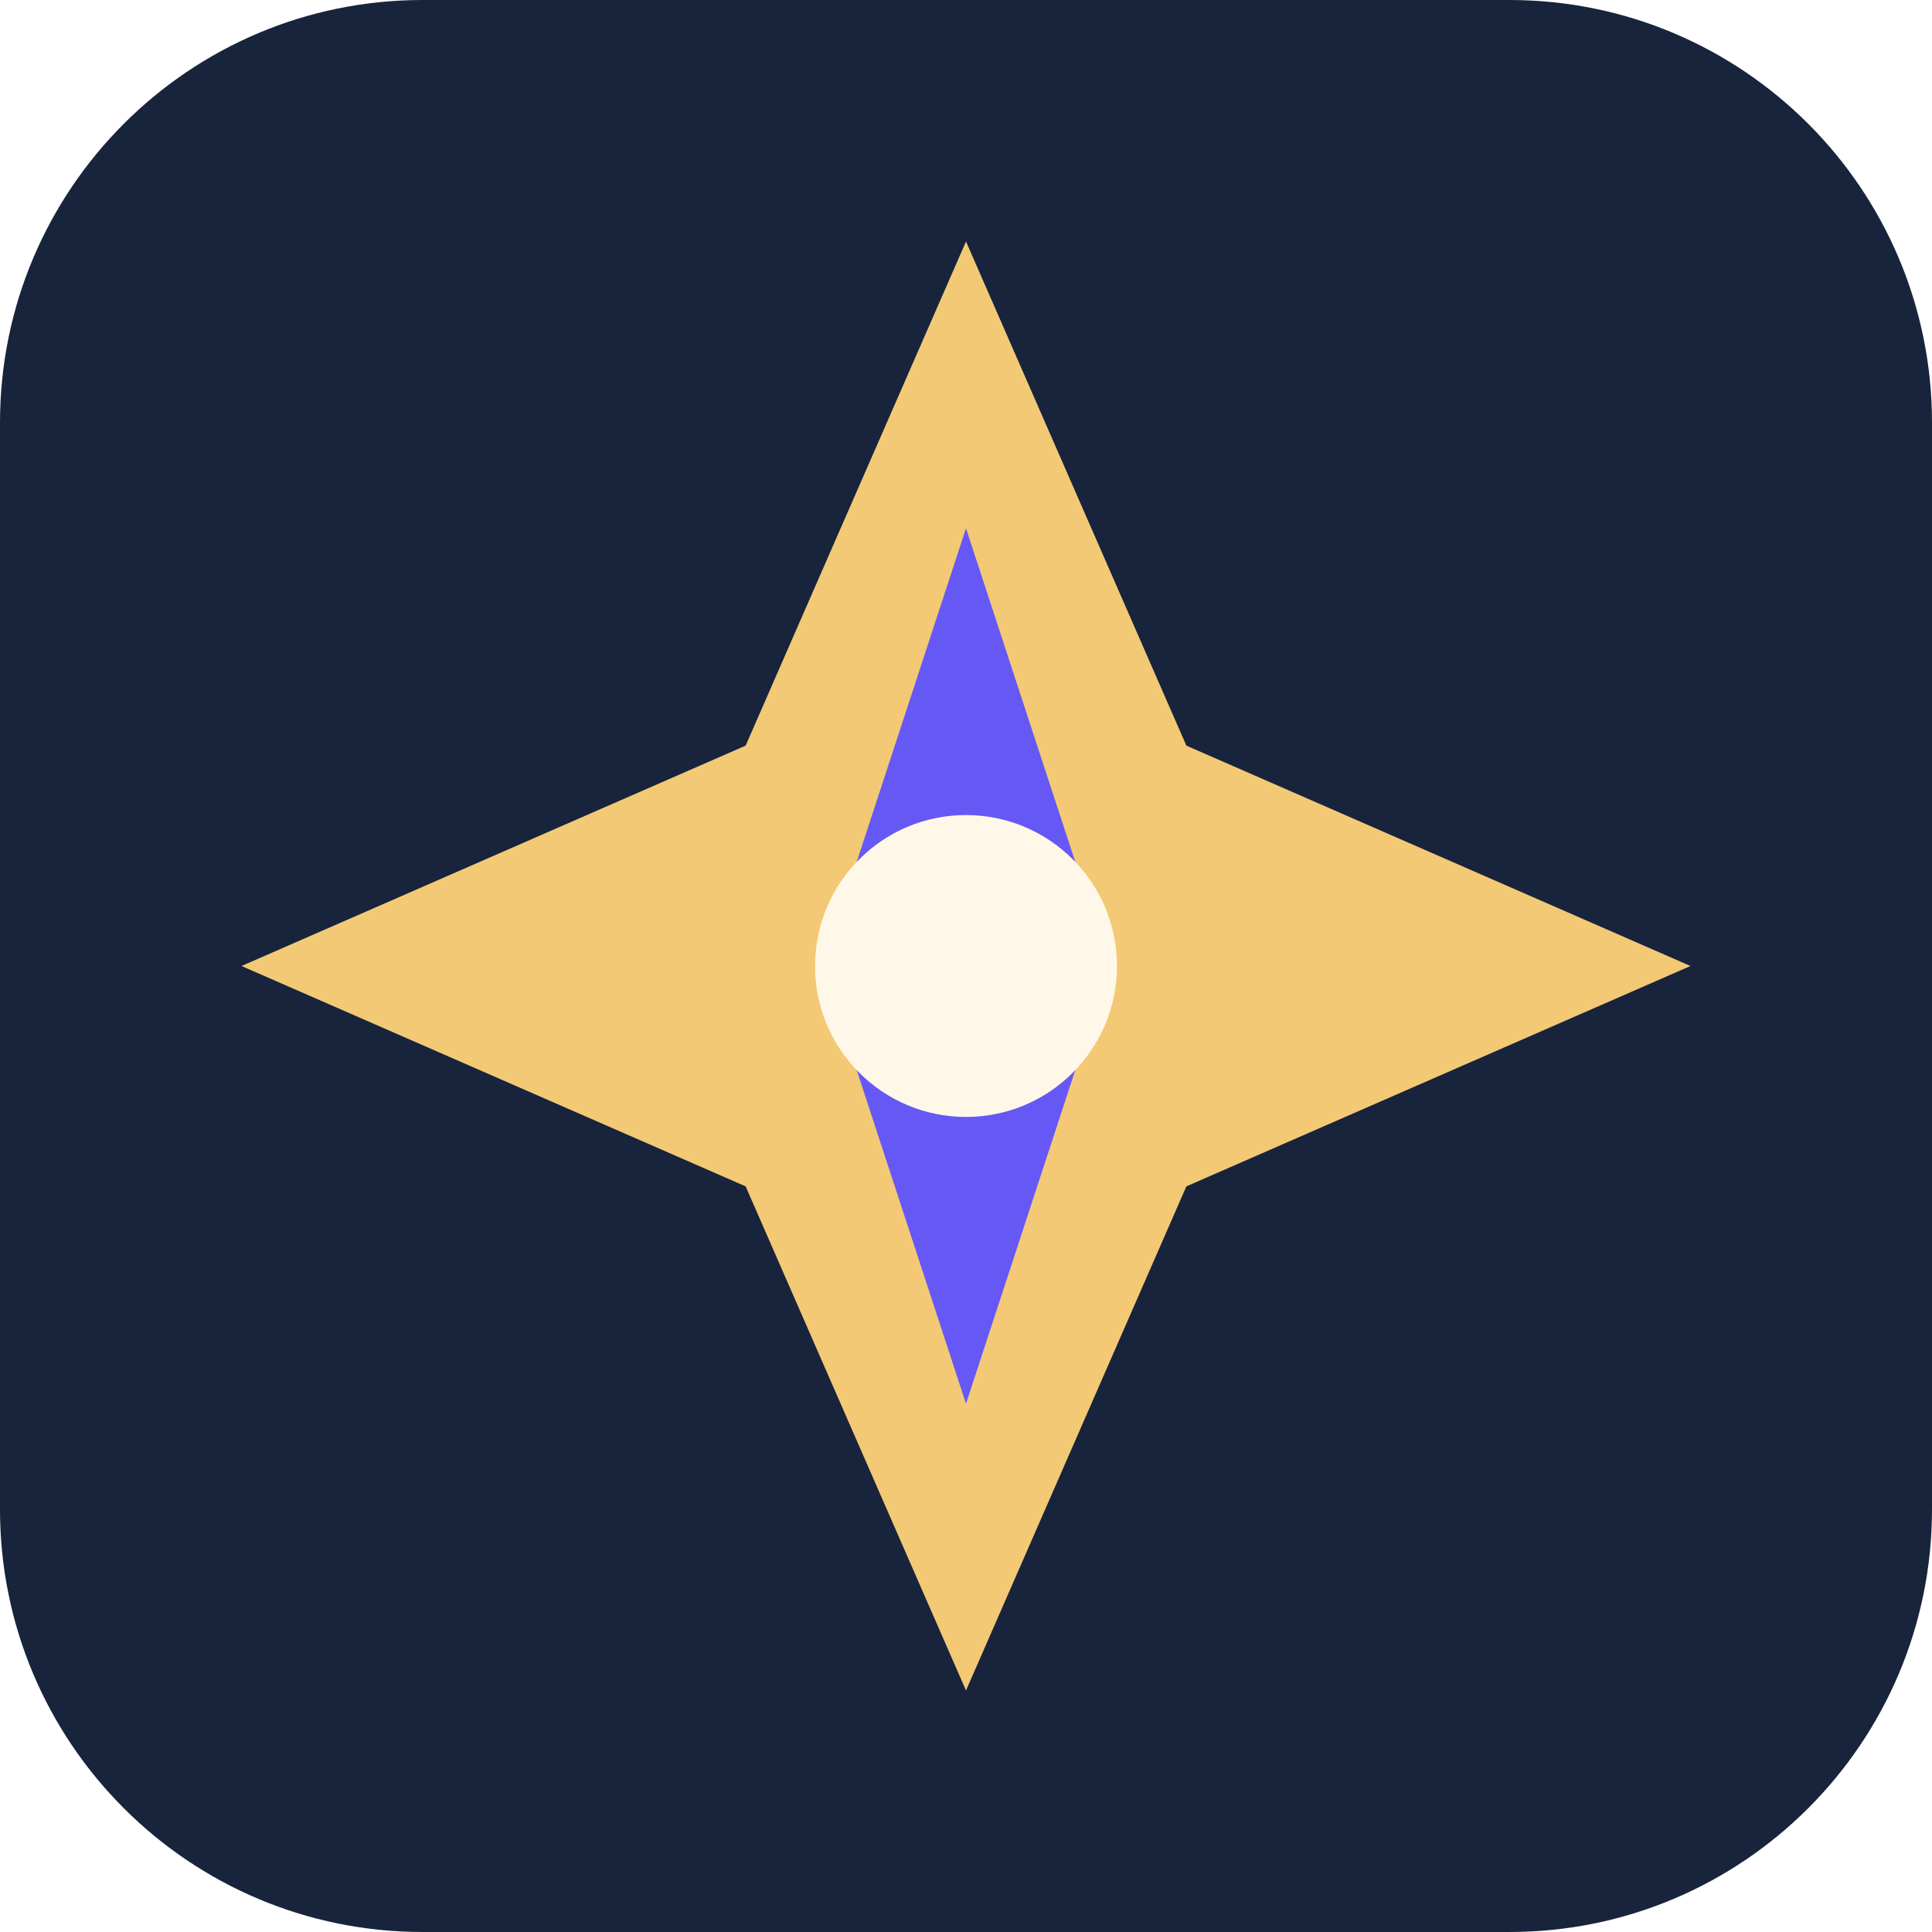
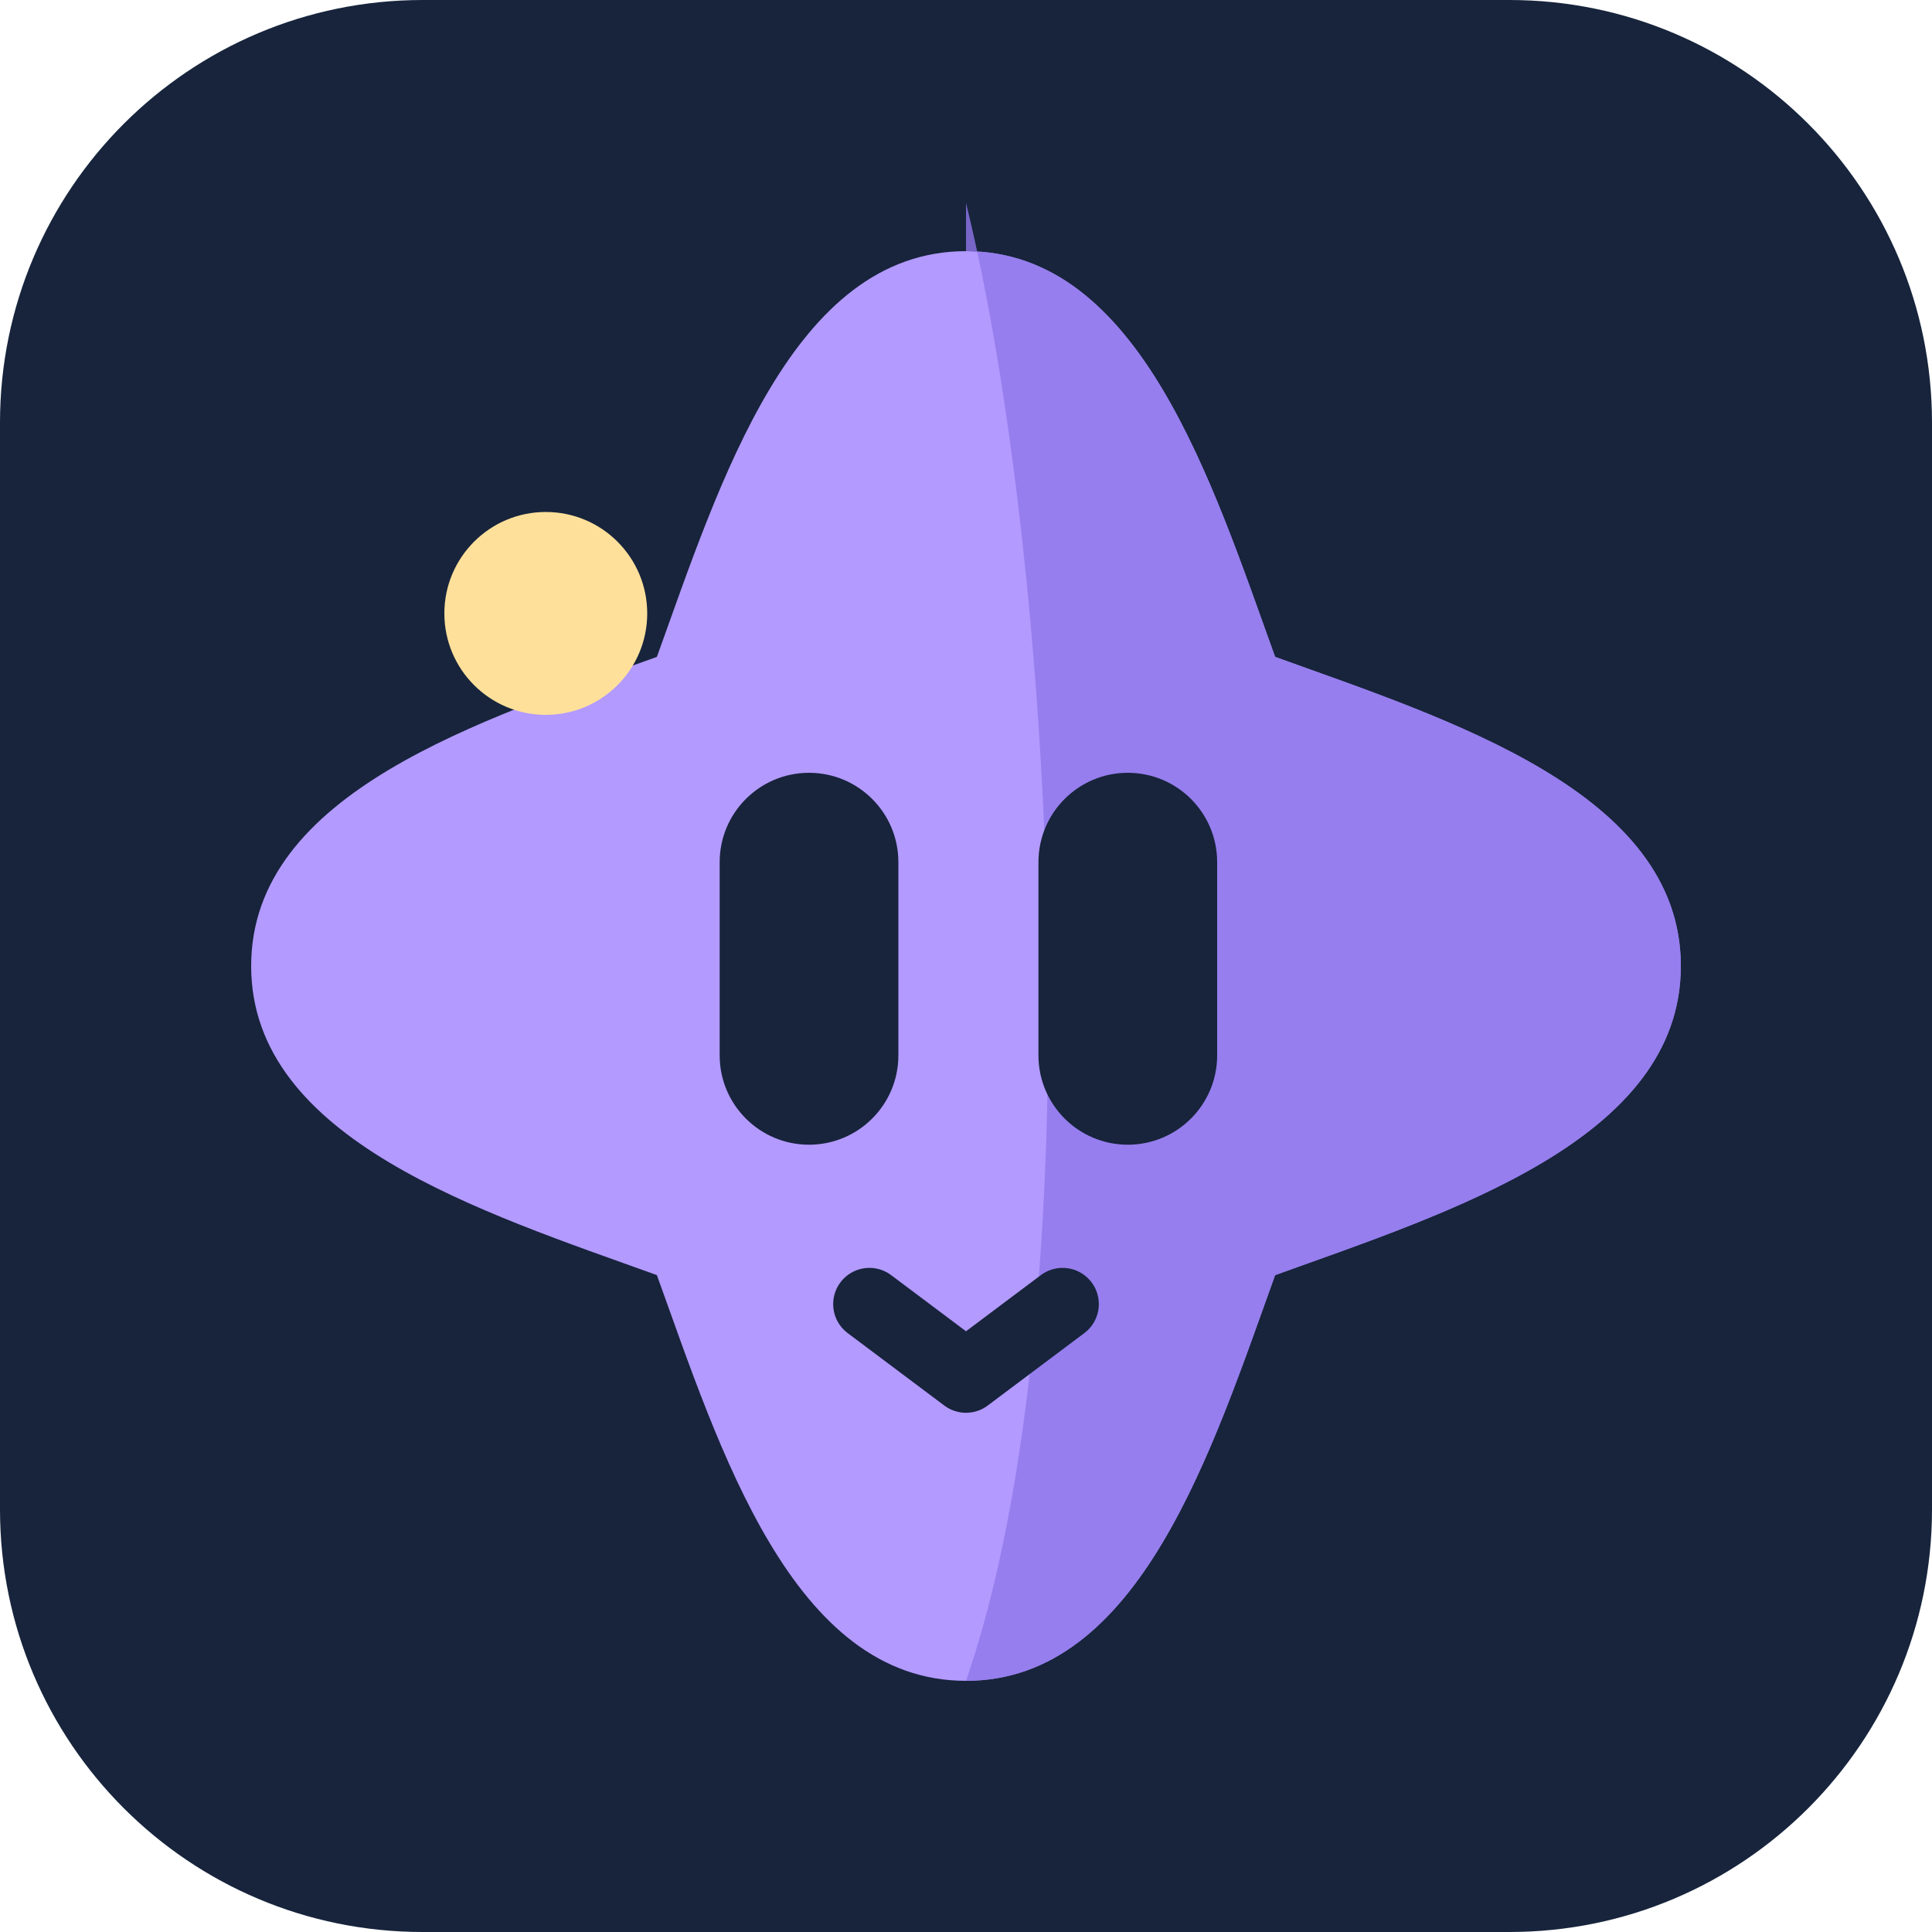
<svg xmlns="http://www.w3.org/2000/svg" width="128" height="128" viewBox="0 0 128 128">
  <rect width="128" height="128" rx="28" fill="#17243C" />
-   <path d="M64 16 78.6 49.4 112 64 78.6 78.6 64 112 49.4 78.6 16 64 49.4 49.4Z" fill="#F3C975" />
-   <path d="M64 35 73.5 64 64 93 54.5 64Z" fill="#6558F5" />
-   <circle cx="64" cy="64" r="10" fill="#FFF8E8" />
+   <g transform="scale(3.2)">
+     <path d="M20 5.2c3.6 0 5.1 4.8 6.4 8.4 3.6 1.3 8.4 2.8 8.4 6.4s-4.8 5.1-8.4 6.4c-1.3 3.6-2.8 8.4-6.4 8.4s-5.1-4.8-6.4-8.4c-3.6-1.3-8.4-2.8-8.4-6.4s4.8-5.1 8.4-6.4C14.9 10 16.4 5.2 20 5.2Z" fill="#B39AFF" />
+     <path d="M20 5.2c3.6 0 5.1 4.8 6.4 8.4 3.6 1.3 8.4 2.8 8.4 6.4s-4.8 5.1-8.4 6.4c-1.3 3.6-2.8 8.4-6.4 8.4 2.7-7.8 1.8-23.3 0-30.6Z" fill="#8E77EA" opacity=".8" />
+     <rect x="14.9" y="16" width="3.7" height="7.7" rx="1.85" fill="#17243C" />
+     <rect x="21.5" y="16" width="3.7" height="7.7" rx="1.85" fill="#17243C" />
+     <path d="m18 27 2 1.5 2-1.5" fill="none" stroke="#17243C" stroke-width="1.5" stroke-linecap="round" stroke-linejoin="round" />
+     <circle cx="11.3" cy="12.7" r="2.1" fill="#FFE09A" />
+   </g>
</svg>
